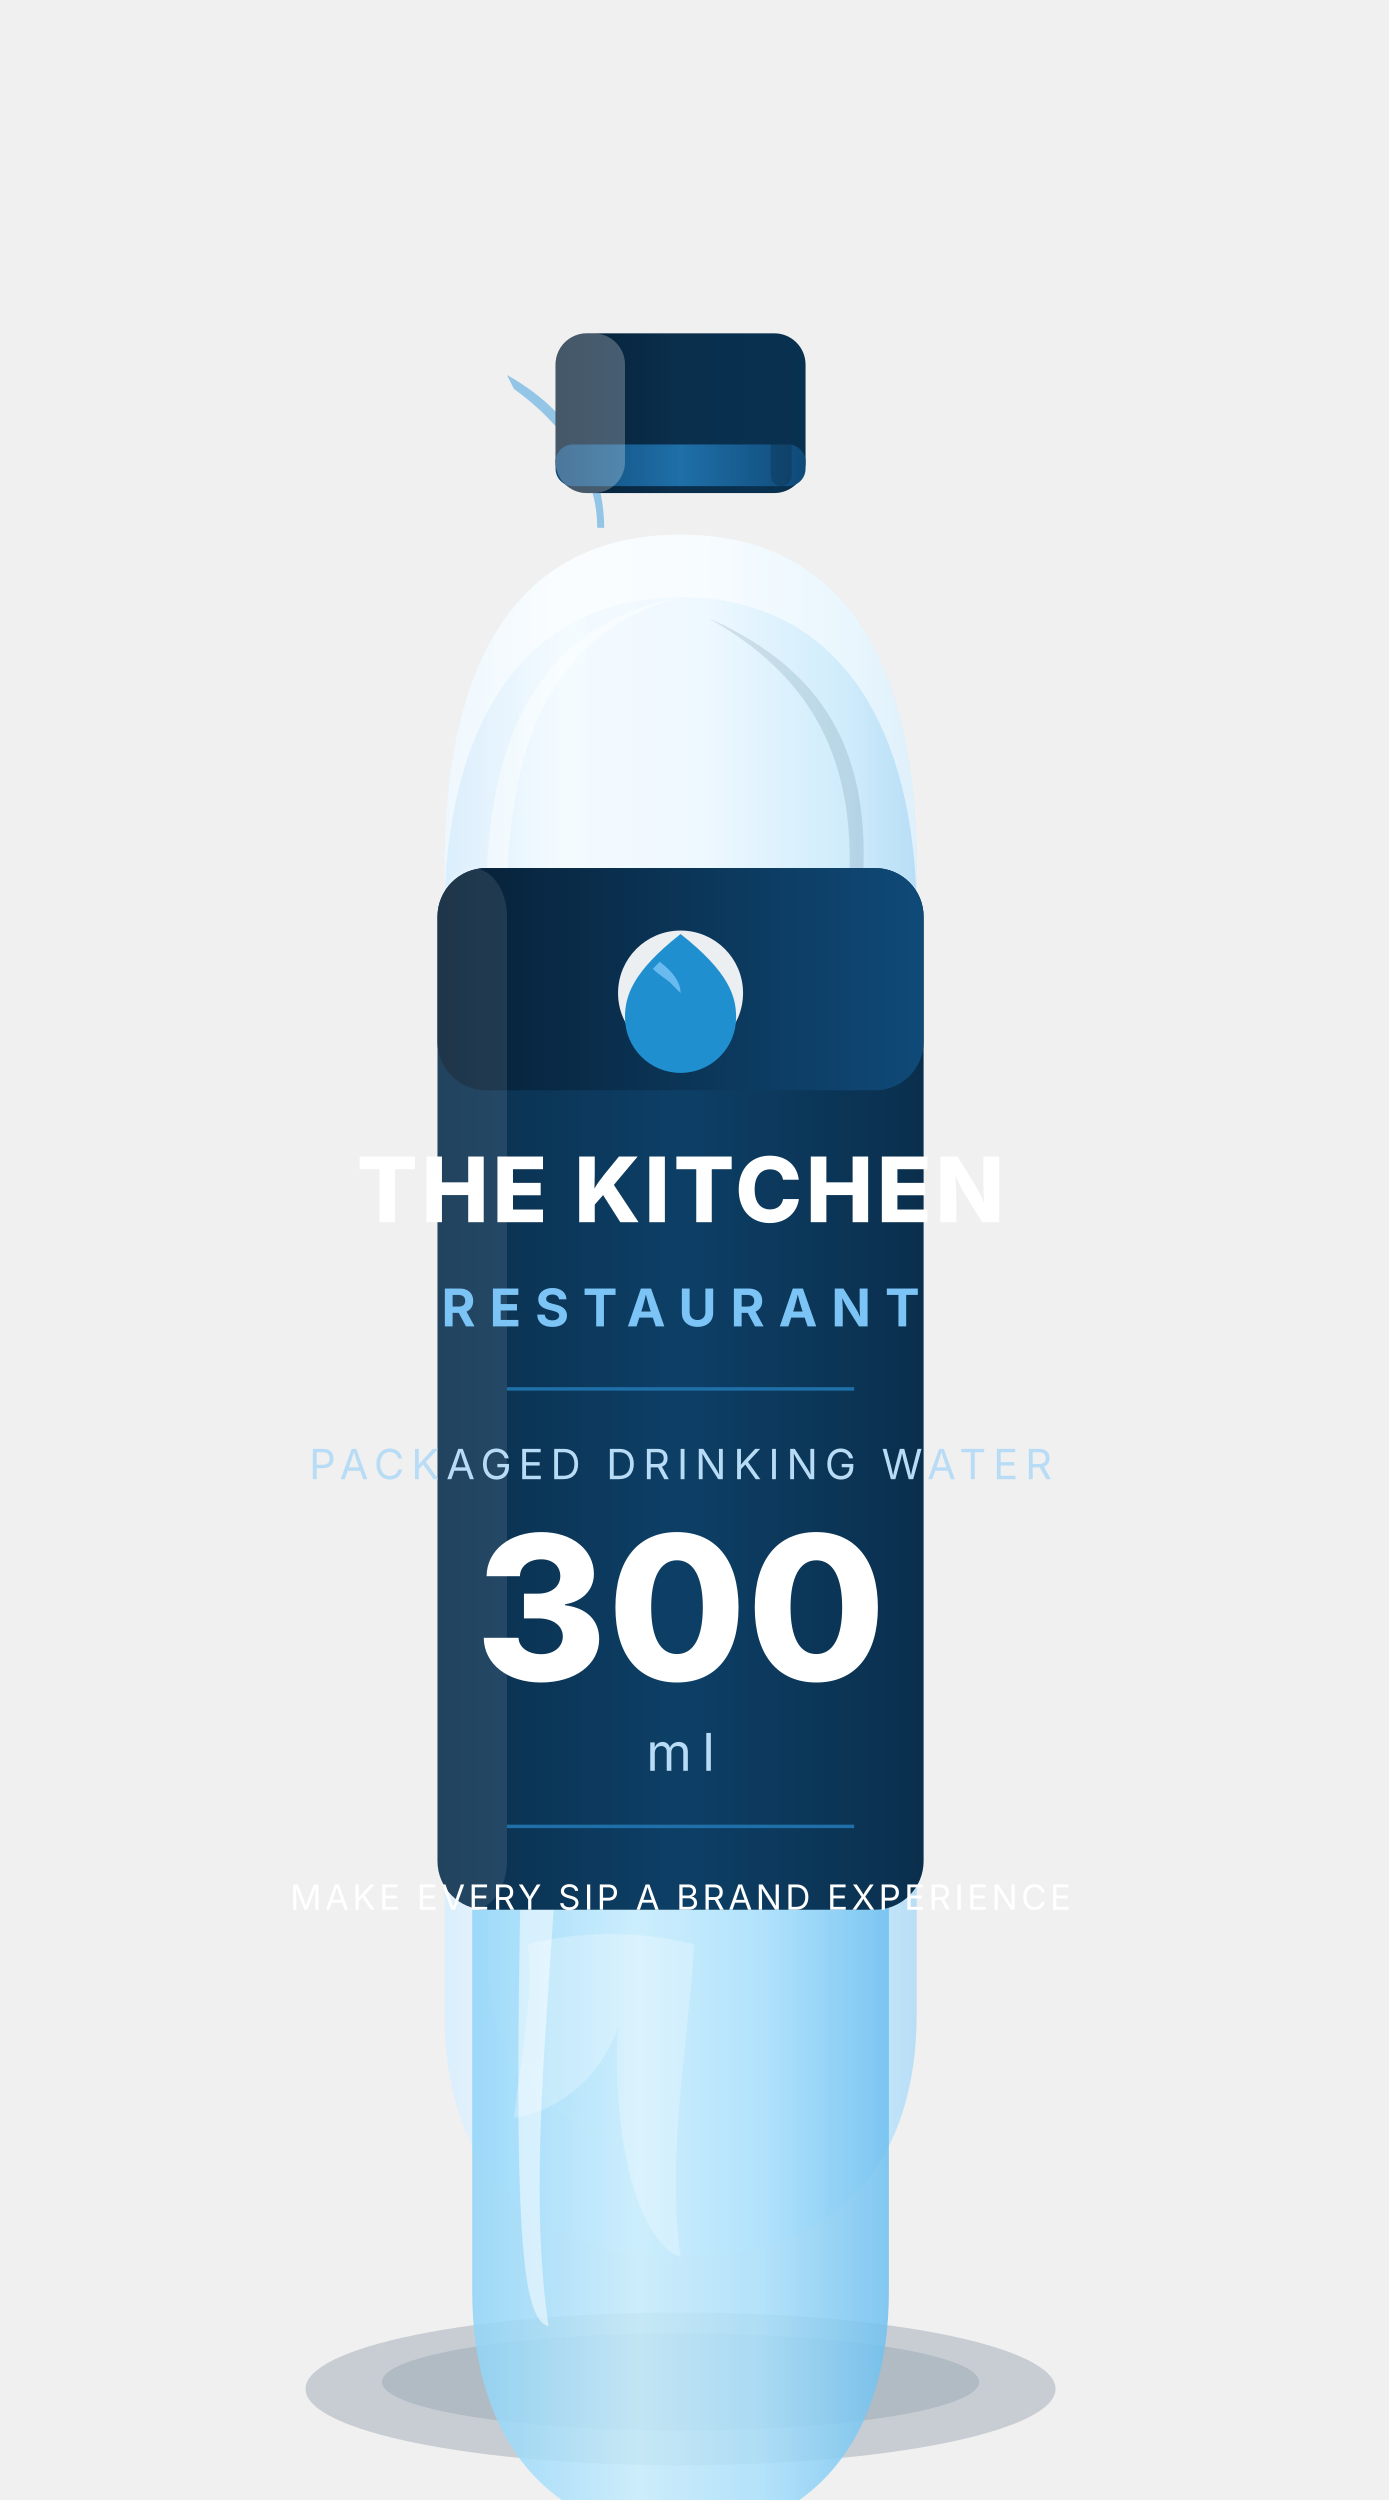
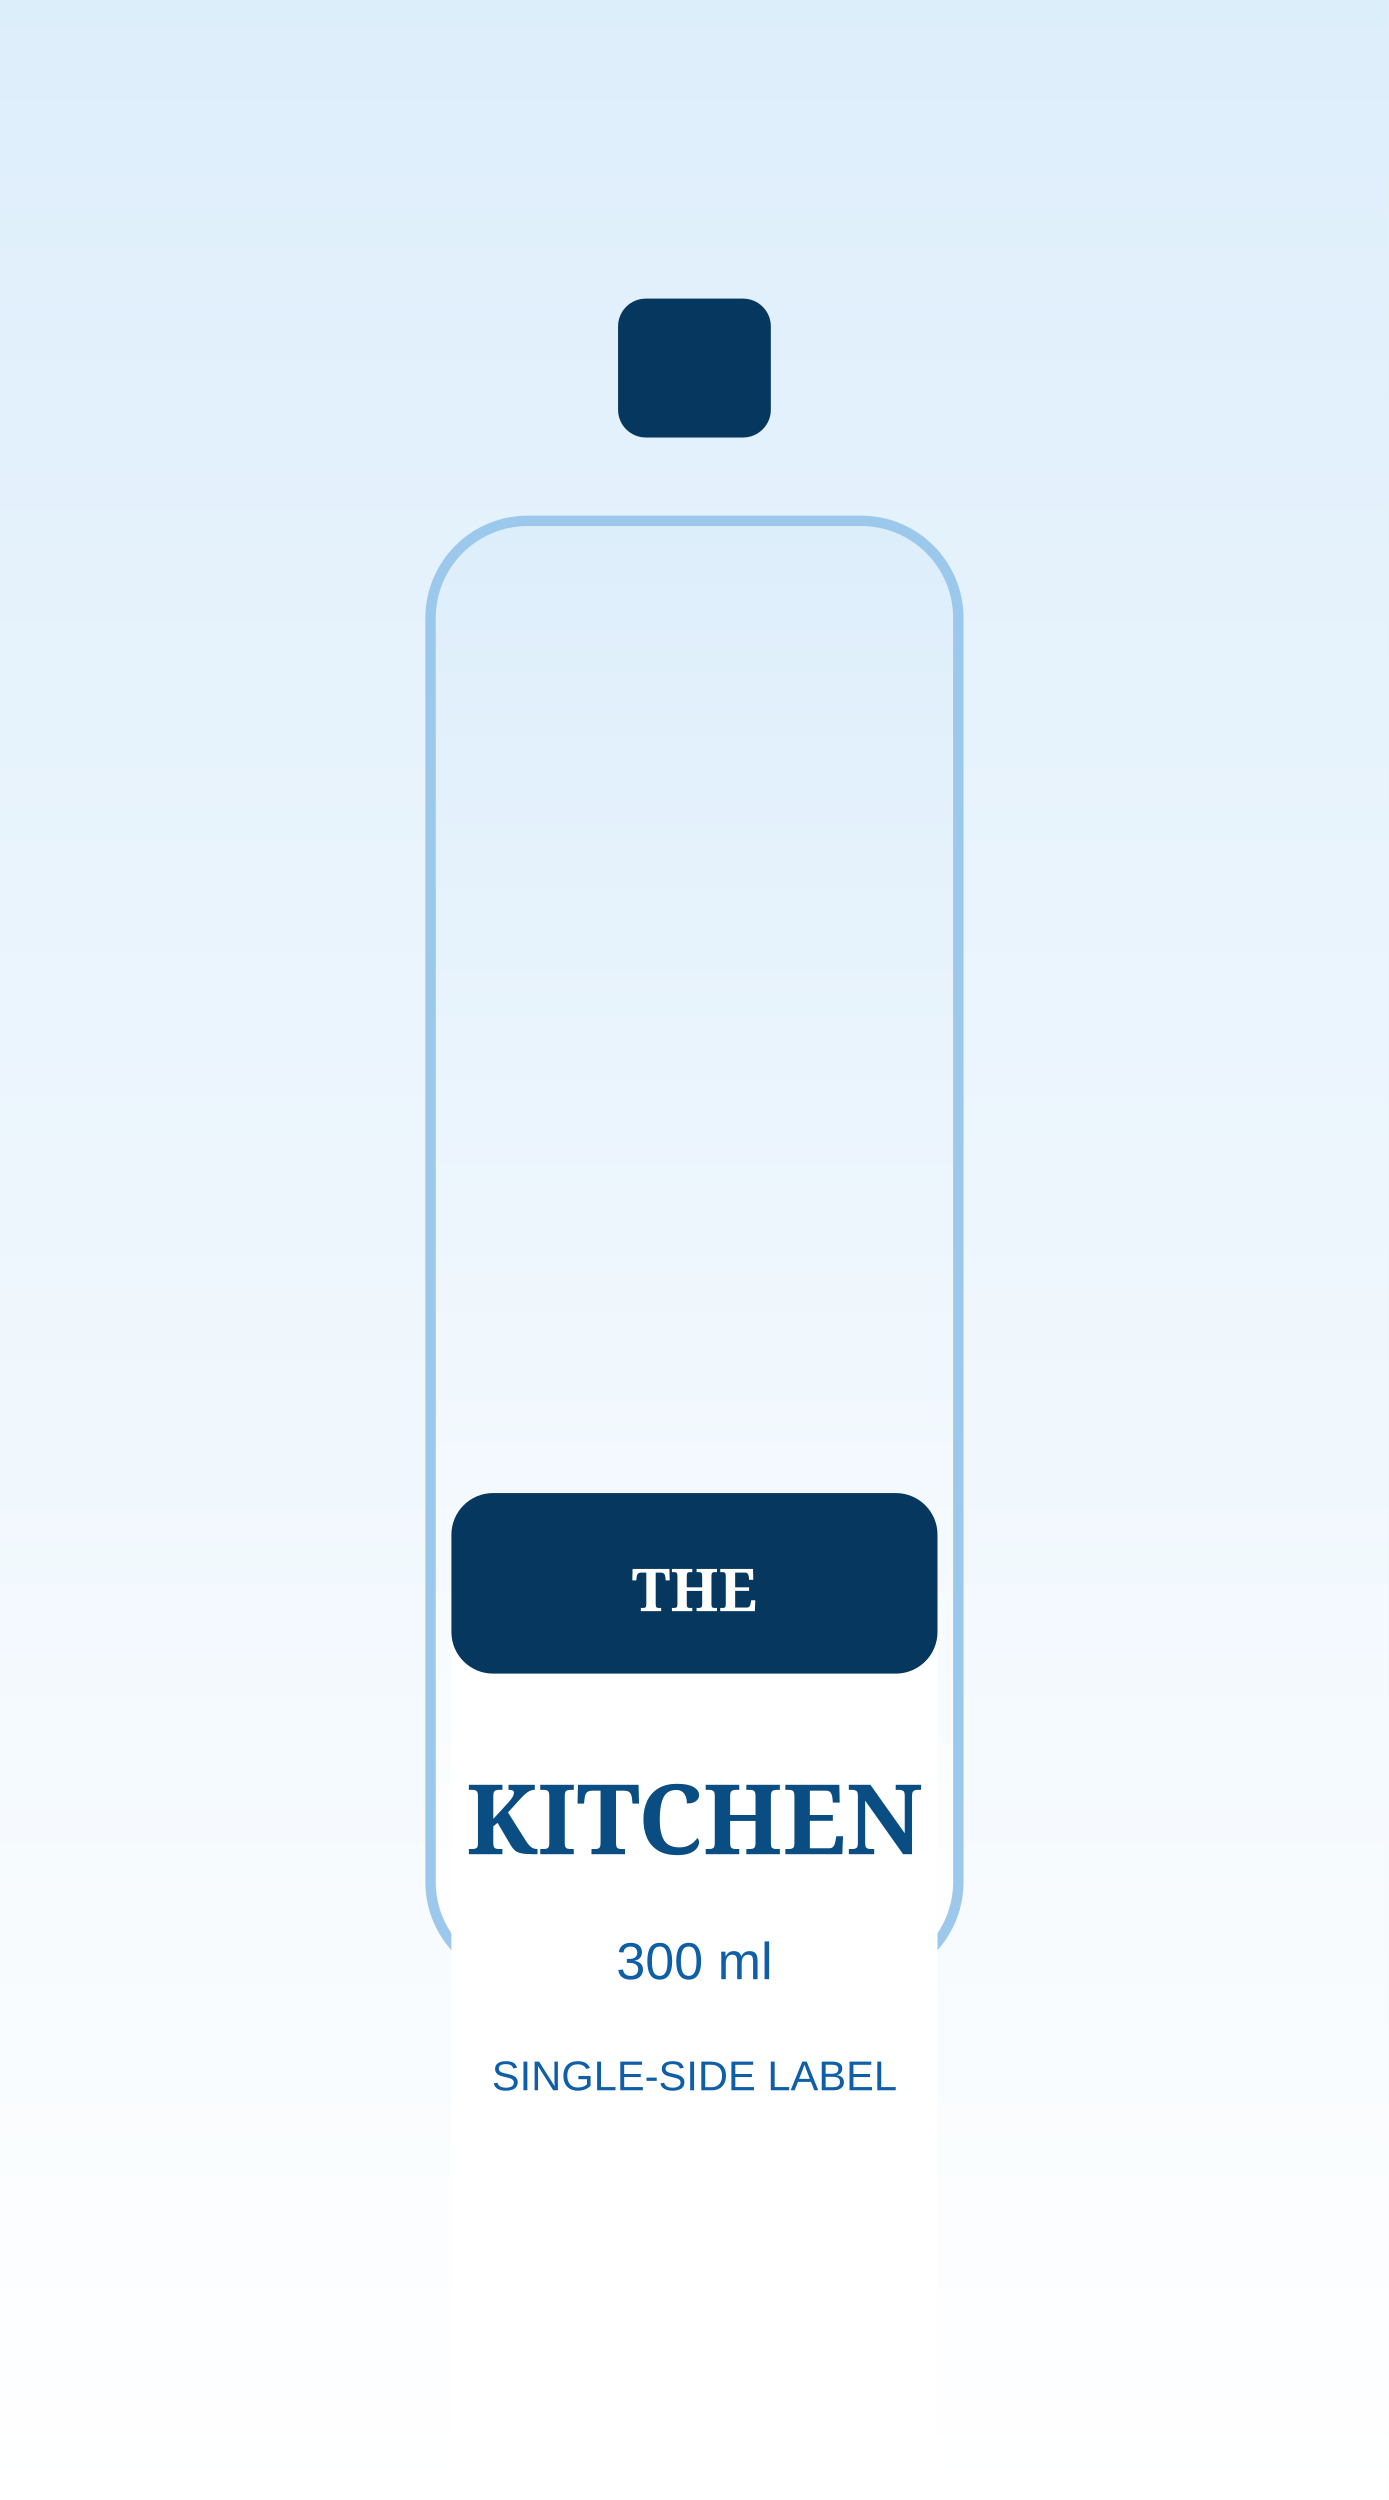
- <svg xmlns="http://www.w3.org/2000/svg" viewBox="0 0 400 720" width="400" height="720" role="img" aria-label="bottle-square-300 custom branded water bottle">
+ <svg xmlns="http://www.w3.org/2000/svg" viewBox="0 0 400 720" width="400" height="720" role="img" aria-label="Customized 300ml square branded water bottle">
  <defs>
-     <linearGradient id="gs300glass" x1="0" y1="0" x2="1" y2="0">
-       <stop offset="0" stop-color="#dbeefc" />
-       <stop offset="0.25" stop-color="#f4fbff" />
-       <stop offset="0.55" stop-color="#eef8ff" />
-       <stop offset="0.85" stop-color="#cfecfb" />
-       <stop offset="1" stop-color="#b8def6" />
-     </linearGradient>
-     <linearGradient id="gs300water" x1="0" y1="0" x2="1" y2="0">
-       <stop offset="0" stop-color="#8fd4f8" />
-       <stop offset="0.4" stop-color="#c6ecfc" />
-       <stop offset="0.7" stop-color="#a8dffb" />
-       <stop offset="1" stop-color="#6fc0f0" />
-     </linearGradient>
-     <linearGradient id="gs300capside" x1="0" y1="0" x2="1" y2="0">
-       <stop offset="0" stop-color="#071f35" />
-       <stop offset="0.5" stop-color="#0a2f4d" />
-       <stop offset="1" stop-color="#08304f" />
-     </linearGradient>
-     <linearGradient id="gs300capring" x1="0" y1="0" x2="1" y2="0">
-       <stop offset="0" stop-color="#0f4a78" />
-       <stop offset="0.5" stop-color="#1f6fa8" />
-       <stop offset="1" stop-color="#0f4a78" />
-     </linearGradient>
-     <linearGradient id="gs300label" x1="0" y1="0" x2="1" y2="0">
-       <stop offset="0" stop-color="#0a2f4d" />
-       <stop offset="0.5" stop-color="#0d3f66" />
-       <stop offset="1" stop-color="#0a2f4d" />
-     </linearGradient>
-     <linearGradient id="gs300labeltop" x1="0" y1="0" x2="1" y2="0">
-       <stop offset="0" stop-color="#071f35" />
-       <stop offset="1" stop-color="#0f4a78" />
+     <linearGradient id="sk" x1="0" y1="0" x2="0" y2="1">
+       <stop offset="0" stop-color="#ddeefb" />
+       <stop offset="1" stop-color="#ffffff" />
    </linearGradient>
  </defs>
-   <g>
-     <ellipse cx="196" cy="688" rx="108" ry="22" fill="#0a2f4d" opacity="0.18" />
-     <ellipse cx="196" cy="686" rx="86" ry="14" fill="#0a2f4d" opacity="0.12" />
-     <path d="M128 250 c0 -58 20 -96 68 -96 c48 0 68 38 68 96 l0 330 c0 42 -22 70 -68 70 c-46 0 -68 -28 -68 -70 z" fill="url(#gs300glass)" />
-     <path d="M128 250 c0 -58 20 -96 68 -96 c48 0 68 38 68 96 l0 14 c0 -54 -22 -92 -68 -92 c-46 0 -68 38 -68 92 z" fill="#ffffff" opacity="0.55" />
-     <path d="M140 260 c0 -46 14 -80 56 -88 c-38 10 -50 44 -50 88 l0 300 c0 26 8 42 26 54 c-24 -10 -32 -30 -32 -54 z" fill="#ffffff" opacity="0.45" />
-     <path d="M244 262 c4 -40 -8 -66 -40 -84 c36 16 48 42 44 82 c-2 24 0 46 -4 64 c-8 -22 -8 -46 0 -62 z" fill="#0a2f4d" opacity="0.12" />
-     <path d="M136 520 l120 0 l0 140 c0 42 -22 70 -60 70 c-38 0 -60 -28 -60 -70 z" fill="url(#gs300water)" opacity="0.85" />
-     <path d="M150 540 l10 0 c-2 40 -8 90 -2 130 c-8 -2 -10 -30 -8 -130 z" fill="#ffffff" opacity="0.5" />
-     <ellipse cx="196" cy="518" rx="60" ry="7" fill="#ffffff" opacity="0.7" />
-     <path d="M152 560 c15 -4 32 -4 48 0 c-2 30 -8 60 -4 90 c-12 -4 -20 -34 -18 -66 c-6 16 -18 24 -30 26 c2 -18 6 -36 4 -50 z" fill="#ffffff" opacity="0.25" />
-     <path d="M146 108 c18 10 28 26 28 44 l-2 0 c0 -16 -10 -30 -24 -40 z" fill="#54a8e0" opacity="0.6" />
-     <rect x="160" y="96" width="72" height="46" rx="9" fill="url(#gs300capside)" />
-     <rect x="160" y="128" width="72" height="12" rx="5" fill="url(#gs300capring)" />
-     <rect x="160" y="96" width="20" height="46" rx="9" fill="#ffffff" opacity="0.25" />
-     <rect x="222" y="102" width="6" height="38" rx="3" fill="#0a2f4d" opacity="0.4" />
-     <rect x="126" y="250" width="140" height="300" rx="14" fill="url(#gs300label)" />
-     <rect x="126" y="250" width="140" height="64" rx="14" fill="url(#gs300labeltop)" />
-     <rect x="126" y="250" width="20" height="300" rx="14" fill="#ffffff" opacity="0.10" />
-     <circle cx="196" cy="286" r="18" fill="#ffffff" opacity="0.92" />
-     <path d="M196 269 c14 11 16 18 16 24 a16 16 0 0 1 -32 0 c0 -6 2 -13 16 -24 z" fill="#1f8fd0" />
-     <path d="M190 277 c4 3 6 6 6 9 c-1 -1 -2 -2 -3 -3 c-1 -1 -3 -2 -5 -4 c1 -1 2 -2 2 -2 z" fill="#7cc4f5" opacity="0.8" />
-     <text x="196" y="352" font-family="Inter, Arial, sans-serif" font-weight="800" font-size="26" fill="#ffffff" text-anchor="middle" letter-spacing="1">THE KITCHEN</text>
-     <text x="196" y="382" font-family="Inter, Arial, sans-serif" font-weight="700" font-size="15" fill="#7cc4f5" text-anchor="middle" letter-spacing="4">RESTAURANT</text>
-     <line x1="146" y1="400" x2="246" y2="400" stroke="#1f6fa8" stroke-width="1" />
-     <text x="196" y="426" font-family="Inter, Arial, sans-serif" font-size="12" fill="#b8dcf5" text-anchor="middle" letter-spacing="2">PACKAGED DRINKING WATER</text>
-     <text x="196" y="484" font-family="Inter, Arial, sans-serif" font-weight="800" font-size="58" fill="#ffffff" text-anchor="middle">300</text>
-     <text x="196" y="510" font-family="Inter, Arial, sans-serif" font-size="15" fill="#b8dcf5" text-anchor="middle" letter-spacing="3">ml</text>
-     <line x1="146" y1="526" x2="246" y2="526" stroke="#1f6fa8" stroke-width="1" />
-     <text x="196" y="550" font-family="Inter, Arial, sans-serif" font-size="10" fill="#ffffff" text-anchor="middle" letter-spacing="1">MAKE EVERY SIP A BRAND EXPERIENCE</text>
-   </g>
+   <rect width="400" height="720" fill="url(#sk)" />
+   <rect x="124" y="150" width="152" height="420" rx="28" fill="url(#sk)" />
+   <rect x="124" y="150" width="152" height="420" rx="28" fill="none" stroke="#9cc8ec" stroke-width="3" />
+   <rect x="178" y="86" width="44" height="40" rx="8" fill="#06385f" />
+   <rect x="130" y="430" width="140" height="300" rx="12" fill="#ffffff" />
+   <rect x="130" y="430" width="140" height="52" rx="12" fill="#06385f" />
+   <text x="200" y="464" font-family="Georgia,serif" font-weight="bold" font-size="17" fill="#ffffff" text-anchor="middle">THE</text>
+   <text x="200" y="534" font-family="Georgia,serif" font-weight="bold" font-size="28" fill="#0a4d82" text-anchor="middle">KITCHEN</text>
+   <text x="200" y="570" font-family="Arial,sans-serif" font-size="15" fill="#0f5ea8" text-anchor="middle">300 ml</text>
+   <text x="200" y="602" font-family="Arial,sans-serif" font-size="12" fill="#0f5ea8" text-anchor="middle">SINGLE-SIDE LABEL</text>
+   <text x="200" y="850" font-family="Arial,sans-serif" font-size="10" letter-spacing="2" fill="#0a4d82" text-anchor="middle">MAKE EVERY SIP A BRAND EXPERIENCE</text>
</svg>
